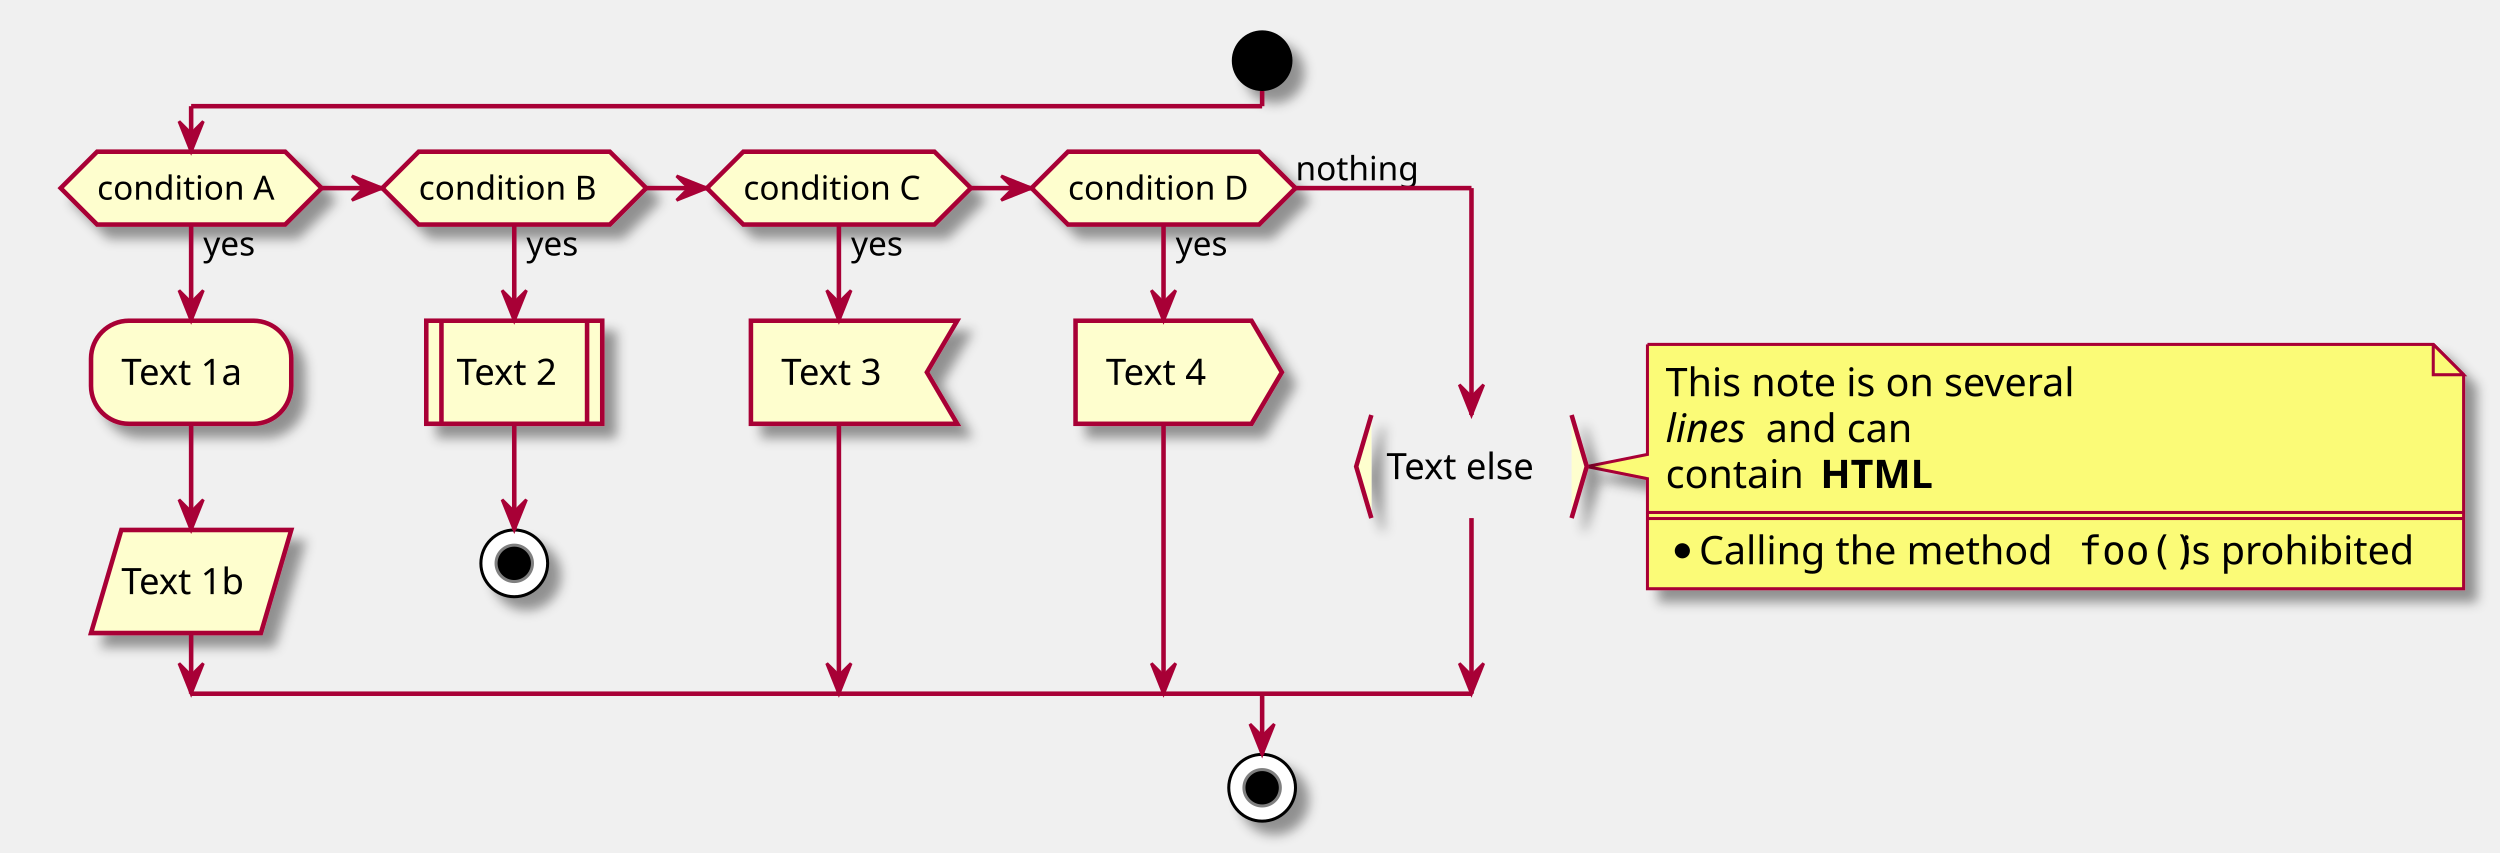
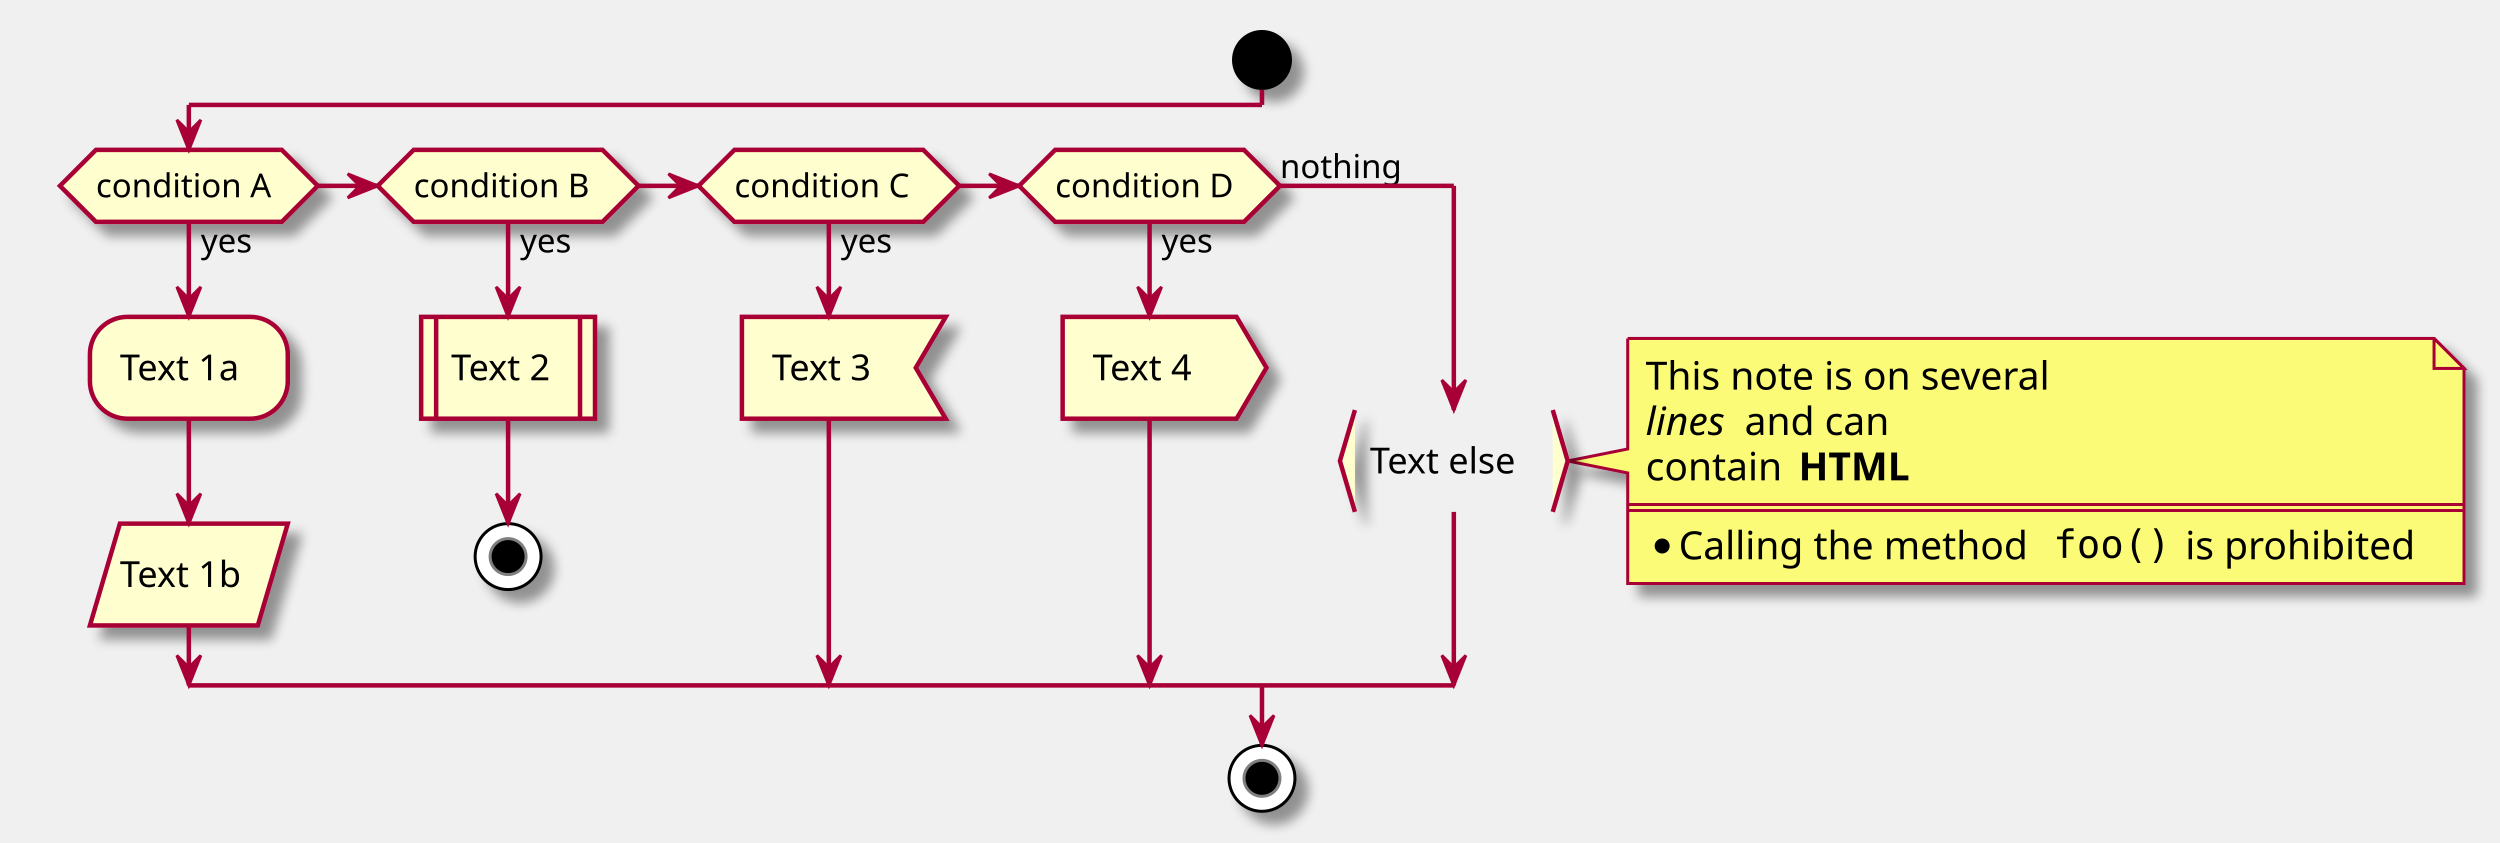
- <svg xmlns="http://www.w3.org/2000/svg" contentScriptType="application/ecmascript" contentStyleType="text/css" height="281px" preserveAspectRatio="none" style="width:824px;height:281px;" version="1.1" viewBox="0 0 824 281" width="824px" zoomAndPan="magnify">
+ <svg xmlns="http://www.w3.org/2000/svg" contentScriptType="application/ecmascript" contentStyleType="text/css" height="281px" preserveAspectRatio="none" style="width:834px;height:281px;" version="1.1" viewBox="0 0 834 281" width="834px" zoomAndPan="magnify">
  <defs>
    <filter height="300%" id="f15foztefp7ek9" width="300%" x="-1" y="-1">
      <feGaussianBlur result="blurOut" stdDeviation="2.0" />
      <feColorMatrix in="blurOut" result="blurOut2" type="matrix" values="0 0 0 0 0 0 0 0 0 0 0 0 0 0 0 0 0 0 .4 0" />
      <feOffset dx="4.0" dy="4.0" in="blurOut2" result="blurOut3" />
      <feBlend in="SourceGraphic" in2="blurOut3" mode="normal" />
    </filter>
  </defs>
  <g>
-     <ellipse cx="416" cy="20" fill="#000000" filter="url(#f15foztefp7ek9)" rx="10" ry="10" style="stroke: none; stroke-width: 1.0;" />
+     <ellipse cx="421" cy="20" fill="#000000" filter="url(#f15foztefp7ek9)" rx="10" ry="10" style="stroke: none; stroke-width: 1.0;" />
    <polygon fill="#FEFECE" filter="url(#f15foztefp7ek9)" points="32,50,94,50,106,62,94,74,32,74,20,62,32,50" style="stroke: #A80036; stroke-width: 1.5;" />
    <text fill="#000000" font-family="sans-serif" font-size="11" lengthAdjust="spacingAndGlyphs" textLength="20" x="67" y="84.21">
      yes
    </text>
    <text fill="#000000" font-family="sans-serif" font-size="11" lengthAdjust="spacingAndGlyphs" textLength="62" x="32" y="65.808">
      condition A
    </text>
    <rect fill="#FEFECE" filter="url(#f15foztefp7ek9)" height="33.969" rx="12.5" ry="12.5" style="stroke: #A80036; stroke-width: 1.5;" width="66" x="30" y="105.71" />
    <text fill="#000000" font-family="sans-serif" font-size="12" lengthAdjust="spacingAndGlyphs" textLength="46" x="40" y="126.849">
      Text 1a
    </text>
    <polygon fill="#FEFECE" filter="url(#f15foztefp7ek9)" points="40,174.679,96,174.679,86,208.648,30,208.648" style="stroke: #A80036; stroke-width: 1.5;" />
    <text fill="#000000" font-family="sans-serif" font-size="12" lengthAdjust="spacingAndGlyphs" textLength="46" x="40" y="195.818">
      Text 1b
    </text>
    <polygon fill="#FEFECE" filter="url(#f15foztefp7ek9)" points="138,50,201,50,213,62,201,74,138,74,126,62,138,50" style="stroke: #A80036; stroke-width: 1.5;" />
    <text fill="#000000" font-family="sans-serif" font-size="11" lengthAdjust="spacingAndGlyphs" textLength="20" x="173.5" y="84.21">
      yes
    </text>
    <text fill="#000000" font-family="sans-serif" font-size="11" lengthAdjust="spacingAndGlyphs" textLength="63" x="138" y="65.808">
      condition B
    </text>
    <rect fill="#FEFECE" filter="url(#f15foztefp7ek9)" height="33.969" style="stroke: #A80036; stroke-width: 1.5;" width="58" x="140.5" y="105.71" />
    <line style="stroke: #A80036; stroke-width: 1.5;" x1="145.5" x2="145.5" y1="105.71" y2="139.679" />
    <line style="stroke: #A80036; stroke-width: 1.5;" x1="193.5" x2="193.5" y1="105.71" y2="139.679" />
    <text fill="#000000" font-family="sans-serif" font-size="12" lengthAdjust="spacingAndGlyphs" textLength="38" x="150.5" y="126.849">
      Text 2
    </text>
    <ellipse cx="169.5" cy="185.679" fill="#FFFFFF" filter="url(#f15foztefp7ek9)" rx="11" ry="11" style="stroke: #000000; stroke-width: 1.0;" />
    <ellipse cx="169.5" cy="185.679" fill="#000000" rx="6" ry="6" style="stroke: #7F7F7F; stroke-width: 1.0;" />
    <polygon fill="#FEFECE" filter="url(#f15foztefp7ek9)" points="245,50,308,50,320,62,308,74,245,74,233,62,245,50" style="stroke: #A80036; stroke-width: 1.5;" />
    <text fill="#000000" font-family="sans-serif" font-size="11" lengthAdjust="spacingAndGlyphs" textLength="20" x="280.5" y="84.21">
      yes
    </text>
    <text fill="#000000" font-family="sans-serif" font-size="11" lengthAdjust="spacingAndGlyphs" textLength="63" x="245" y="65.808">
      condition C
    </text>
    <polygon fill="#FEFECE" filter="url(#f15foztefp7ek9)" points="247.5,105.71,315.5,105.71,305.5,122.695,315.5,139.679,247.5,139.679" style="stroke: #A80036; stroke-width: 1.5;" />
    <text fill="#000000" font-family="sans-serif" font-size="12" lengthAdjust="spacingAndGlyphs" textLength="38" x="257.5" y="126.849">
      Text 3
    </text>
    <polygon fill="#FEFECE" filter="url(#f15foztefp7ek9)" points="352,50,415,50,427,62,415,74,352,74,340,62,352,50" style="stroke: #A80036; stroke-width: 1.5;" />
    <text fill="#000000" font-family="sans-serif" font-size="11" lengthAdjust="spacingAndGlyphs" textLength="20" x="387.5" y="84.21">
      yes
    </text>
    <text fill="#000000" font-family="sans-serif" font-size="11" lengthAdjust="spacingAndGlyphs" textLength="63" x="352" y="65.808">
      condition D
    </text>
    <text fill="#000000" font-family="sans-serif" font-size="11" lengthAdjust="spacingAndGlyphs" textLength="42" x="427" y="59.406">
      nothing
    </text>
    <polygon fill="#FEFECE" filter="url(#f15foztefp7ek9)" points="354.5,105.71,412.5,105.71,422.5,122.695,412.5,139.679,354.5,139.679" style="stroke: #A80036; stroke-width: 1.5;" />
    <text fill="#000000" font-family="sans-serif" font-size="12" lengthAdjust="spacingAndGlyphs" textLength="38" x="364.5" y="126.849">
      Text 4
    </text>
-     <path d="M543,113.511 L543,149.777 L523,153.777 L543,157.777 L543,194.042 A0,0 0 0 0 543,194.042 L812,194.042 A0,0 0 0 0 812,194.042 L812,123.511 L802,113.511 L543,113.511 A0,0 0 0 0 543,113.511 " fill="#FBFB77" filter="url(#f15foztefp7ek9)" style="stroke: #A80036; stroke-width: 1.0;" />
-     <path d="M802,113.511 L802,123.511 L812,123.511 L802,113.511 " fill="#FBFB77" style="stroke: #A80036; stroke-width: 1.0;" />
-     <text fill="#000000" font-family="sans-serif" font-size="13" lengthAdjust="spacingAndGlyphs" textLength="142" x="549" y="130.578">
+     <path d="M543,112.907 L543,149.777 L523,153.777 L543,157.777 L543,194.647 A0,0 0 0 0 543,194.647 L822,194.647 A0,0 0 0 0 822,194.647 L822,122.907 L812,112.907 L543,112.907 A0,0 0 0 0 543,112.907 " fill="#FBFB77" filter="url(#f15foztefp7ek9)" style="stroke: #A80036; stroke-width: 1.0;" />
+     <path d="M812,112.907 L812,122.907 L822,122.907 L812,112.907 " fill="#FBFB77" style="stroke: #A80036; stroke-width: 1.0;" />
+     <text fill="#000000" font-family="sans-serif" font-size="13" lengthAdjust="spacingAndGlyphs" textLength="142" x="549" y="129.974">
      This note is on several
    </text>
-     <text fill="#000000" font-family="sans-serif" font-size="13" font-style="italic" lengthAdjust="spacingAndGlyphs" textLength="29" x="549" y="145.711">
+     <text fill="#000000" font-family="sans-serif" font-size="13" font-style="italic" lengthAdjust="spacingAndGlyphs" textLength="29" x="549" y="145.107">
      lines
    </text>
-     <text fill="#000000" font-family="sans-serif" font-size="13" lengthAdjust="spacingAndGlyphs" textLength="51" x="582" y="145.711">
+     <text fill="#000000" font-family="sans-serif" font-size="13" lengthAdjust="spacingAndGlyphs" textLength="51" x="582" y="145.107">
      and can
    </text>
-     <text fill="#000000" font-family="sans-serif" font-size="13" lengthAdjust="spacingAndGlyphs" textLength="47" x="549" y="160.844">
+     <text fill="#000000" font-family="sans-serif" font-size="13" lengthAdjust="spacingAndGlyphs" textLength="47" x="549" y="160.24">
      contain
    </text>
-     <text fill="#000000" font-family="sans-serif" font-size="13" font-weight="bold" lengthAdjust="spacingAndGlyphs" textLength="40" x="600" y="160.844">
+     <text fill="#000000" font-family="sans-serif" font-size="13" font-weight="bold" lengthAdjust="spacingAndGlyphs" textLength="40" x="600" y="160.24">
      HTML
    </text>
-     <line style="stroke: #A80036; stroke-width: 1.0;" x1="543" x2="812" y1="168.91" y2="168.91" />
-     <line style="stroke: #A80036; stroke-width: 1.0;" x1="543" x2="812" y1="170.91" y2="170.91" />
-     <ellipse cx="554.5" cy="181.542" fill="#000000" rx="2.5" ry="2.5" style="stroke: #000000; stroke-width: 0.0;" />
-     <text fill="#000000" font-family="sans-serif" font-size="13" lengthAdjust="spacingAndGlyphs" textLength="121" x="560" y="185.977">
+     <line style="stroke: #A80036; stroke-width: 1.0;" x1="543" x2="822" y1="168.306" y2="168.306" />
+     <line style="stroke: #A80036; stroke-width: 1.0;" x1="543" x2="822" y1="170.306" y2="170.306" />
+     <ellipse cx="554.5" cy="182.147" fill="#000000" rx="2.5" ry="2.5" style="stroke: #000000; stroke-width: 0.0;" />
+     <text fill="#000000" font-family="sans-serif" font-size="13" lengthAdjust="spacingAndGlyphs" textLength="121" x="560" y="186.581">
      Calling the method
    </text>
-     <text fill="#000000" font-family="monospace" font-size="13" lengthAdjust="spacingAndGlyphs" textLength="30" x="685" y="185.977">
+     <text fill="#000000" font-family="monospace" font-size="13" lengthAdjust="spacingAndGlyphs" textLength="40" x="685" y="186.098">
      foo()
    </text>
-     <text fill="#000000" font-family="sans-serif" font-size="13" lengthAdjust="spacingAndGlyphs" textLength="78" x="719" y="185.977">
+     <text fill="#000000" font-family="sans-serif" font-size="13" lengthAdjust="spacingAndGlyphs" textLength="78" x="729" y="186.581">
      is prohibited
    </text>
    <path d="M452,136.792 L447,153.777 L452,170.761 M518,136.792 L523,153.777 L518,170.761 " fill="#FEFECE" filter="url(#f15foztefp7ek9)" style="stroke: #A80036; stroke-width: 1.5;" />
    <text fill="#000000" font-family="sans-serif" font-size="12" lengthAdjust="spacingAndGlyphs" textLength="56" x="457" y="157.931">
      Text else
    </text>
-     <ellipse cx="416" cy="259.648" fill="#FFFFFF" filter="url(#f15foztefp7ek9)" rx="11" ry="11" style="stroke: #000000; stroke-width: 1.0;" />
-     <ellipse cx="416" cy="259.648" fill="#000000" rx="6" ry="6" style="stroke: #7F7F7F; stroke-width: 1.0;" />
+     <ellipse cx="421" cy="259.648" fill="#FFFFFF" filter="url(#f15foztefp7ek9)" rx="11" ry="11" style="stroke: #000000; stroke-width: 1.0;" />
+     <ellipse cx="421" cy="259.648" fill="#000000" rx="6" ry="6" style="stroke: #7F7F7F; stroke-width: 1.0;" />
    <line style="stroke: #A80036; stroke-width: 1.5;" x1="63" x2="63" y1="139.679" y2="174.679" />
    <polygon fill="#A80036" points="59,164.679,63,174.679,67,164.679,63,168.679" style="stroke: #A80036; stroke-width: 1.0;" />
    <line style="stroke: #A80036; stroke-width: 1.5;" x1="169.5" x2="169.5" y1="139.679" y2="174.679" />
    <polygon fill="#A80036" points="165.5,164.679,169.5,174.679,173.5,164.679,169.5,168.679" style="stroke: #A80036; stroke-width: 1.0;" />
    <line style="stroke: #A80036; stroke-width: 1.5;" x1="63" x2="63" y1="74" y2="105.71" />
    <polygon fill="#A80036" points="59,95.71,63,105.71,67,95.71,63,99.71" style="stroke: #A80036; stroke-width: 1.0;" />
    <line style="stroke: #A80036; stroke-width: 1.5;" x1="63" x2="63" y1="208.648" y2="228.648" />
    <polygon fill="#A80036" points="59,218.648,63,228.648,67,218.648,63,222.648" style="stroke: #A80036; stroke-width: 1.0;" />
    <line style="stroke: #A80036; stroke-width: 1.5;" x1="169.5" x2="169.5" y1="74" y2="105.71" />
    <polygon fill="#A80036" points="165.5,95.71,169.5,105.71,173.5,95.71,169.5,99.71" style="stroke: #A80036; stroke-width: 1.0;" />
    <line style="stroke: #A80036; stroke-width: 1.5;" x1="276.5" x2="276.5" y1="74" y2="105.71" />
    <polygon fill="#A80036" points="272.5,95.71,276.5,105.71,280.5,95.71,276.5,99.71" style="stroke: #A80036; stroke-width: 1.0;" />
    <line style="stroke: #A80036; stroke-width: 1.5;" x1="276.5" x2="276.5" y1="139.679" y2="228.648" />
    <polygon fill="#A80036" points="272.5,218.648,276.5,228.648,280.5,218.648,276.5,222.648" style="stroke: #A80036; stroke-width: 1.0;" />
    <line style="stroke: #A80036; stroke-width: 1.5;" x1="383.5" x2="383.5" y1="74" y2="105.71" />
    <polygon fill="#A80036" points="379.5,95.71,383.5,105.71,387.5,95.71,383.5,99.71" style="stroke: #A80036; stroke-width: 1.0;" />
    <line style="stroke: #A80036; stroke-width: 1.5;" x1="383.5" x2="383.5" y1="139.679" y2="228.648" />
    <polygon fill="#A80036" points="379.5,218.648,383.5,228.648,387.5,218.648,383.5,222.648" style="stroke: #A80036; stroke-width: 1.0;" />
    <line style="stroke: #A80036; stroke-width: 1.5;" x1="106" x2="126" y1="62" y2="62" />
    <polygon fill="#A80036" points="116,58,126,62,116,66,120,62" style="stroke: #A80036; stroke-width: 1.0;" />
    <line style="stroke: #A80036; stroke-width: 1.5;" x1="213" x2="233" y1="62" y2="62" />
    <polygon fill="#A80036" points="223,58,233,62,223,66,227,62" style="stroke: #A80036; stroke-width: 1.0;" />
    <line style="stroke: #A80036; stroke-width: 1.5;" x1="320" x2="340" y1="62" y2="62" />
    <polygon fill="#A80036" points="330,58,340,62,330,66,334,62" style="stroke: #A80036; stroke-width: 1.0;" />
-     <line style="stroke: #A80036; stroke-width: 1.5;" x1="416" x2="416" y1="30" y2="35" />
-     <line style="stroke: #A80036; stroke-width: 1.5;" x1="416" x2="63" y1="35" y2="35" />
+     <line style="stroke: #A80036; stroke-width: 1.5;" x1="421" x2="421" y1="30" y2="35" />
+     <line style="stroke: #A80036; stroke-width: 1.5;" x1="421" x2="63" y1="35" y2="35" />
    <line style="stroke: #A80036; stroke-width: 1.5;" x1="63" x2="63" y1="35" y2="50" />
    <polygon fill="#A80036" points="59,40,63,50,67,40,63,44" style="stroke: #A80036; stroke-width: 1.0;" />
    <line style="stroke: #A80036; stroke-width: 1.5;" x1="427" x2="485" y1="62" y2="62" />
    <line style="stroke: #A80036; stroke-width: 1.5;" x1="485" x2="485" y1="62" y2="136.792" />
    <polygon fill="#A80036" points="481,126.793,485,136.792,489,126.793,485,130.792" style="stroke: #A80036; stroke-width: 1.0;" />
    <line style="stroke: #A80036; stroke-width: 1.5;" x1="485" x2="485" y1="170.761" y2="228.648" />
    <polygon fill="#A80036" points="481,218.648,485,228.648,489,218.648,485,222.648" style="stroke: #A80036; stroke-width: 1.0;" />
    <line style="stroke: #A80036; stroke-width: 1.5;" x1="63" x2="485" y1="228.648" y2="228.648" />
-     <line style="stroke: #A80036; stroke-width: 1.5;" x1="416" x2="416" y1="228.648" y2="248.648" />
-     <polygon fill="#A80036" points="412,238.648,416,248.648,420,238.648,416,242.648" style="stroke: #A80036; stroke-width: 1.0;" />
+     <line style="stroke: #A80036; stroke-width: 1.5;" x1="421" x2="421" y1="228.648" y2="248.648" />
+     <polygon fill="#A80036" points="417,238.648,421,248.648,425,238.648,421,242.648" style="stroke: #A80036; stroke-width: 1.0;" />
  </g>
</svg>
